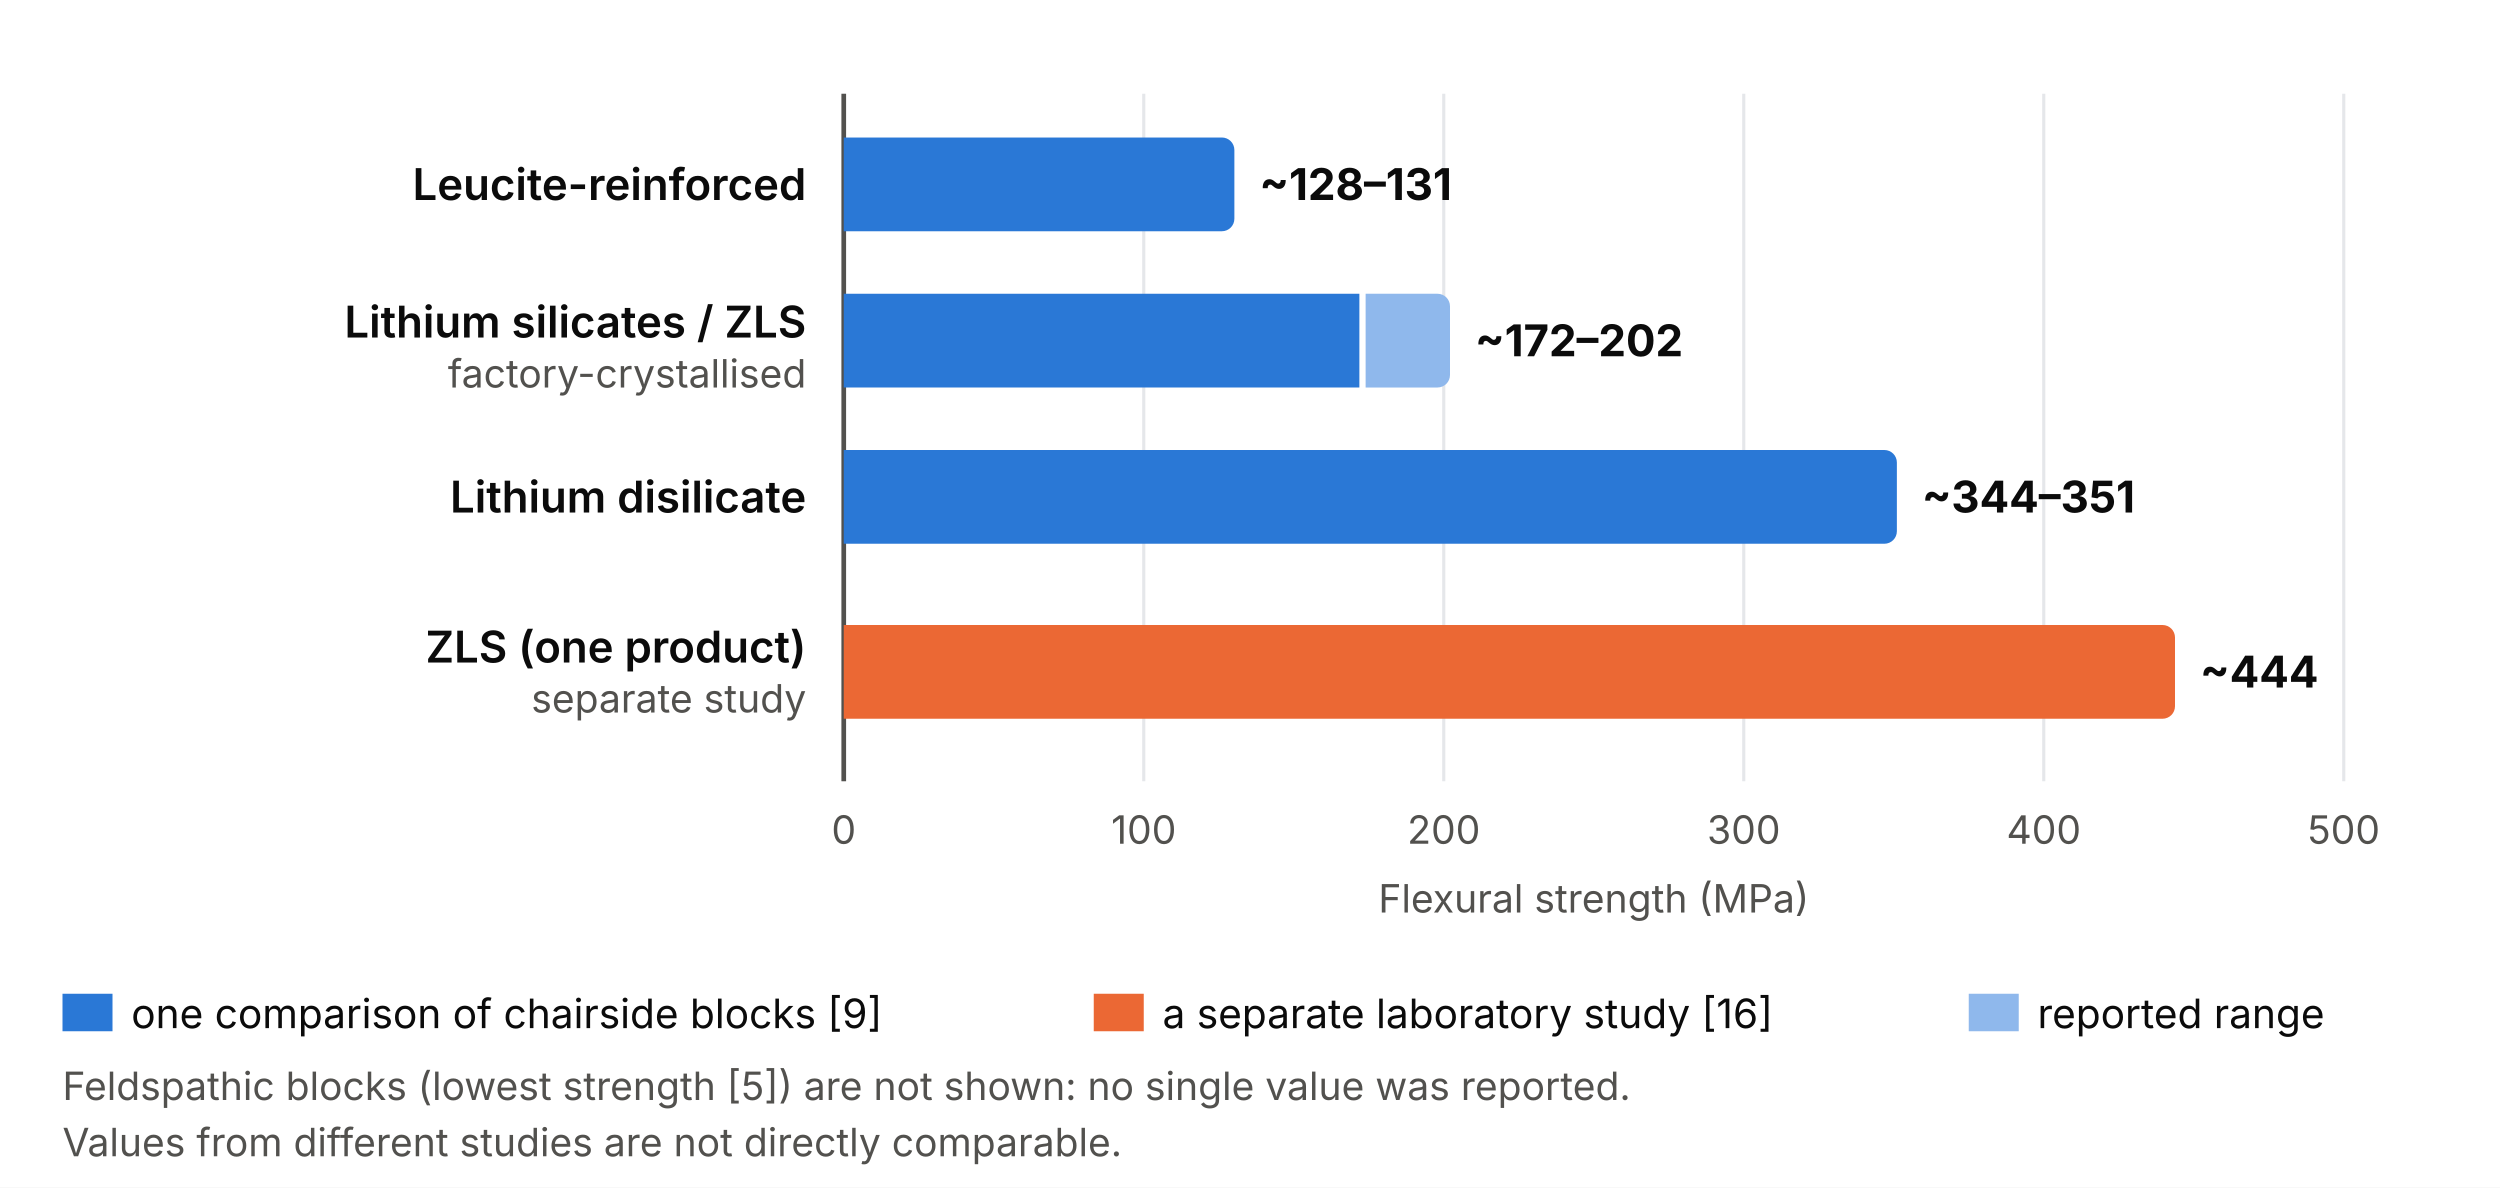
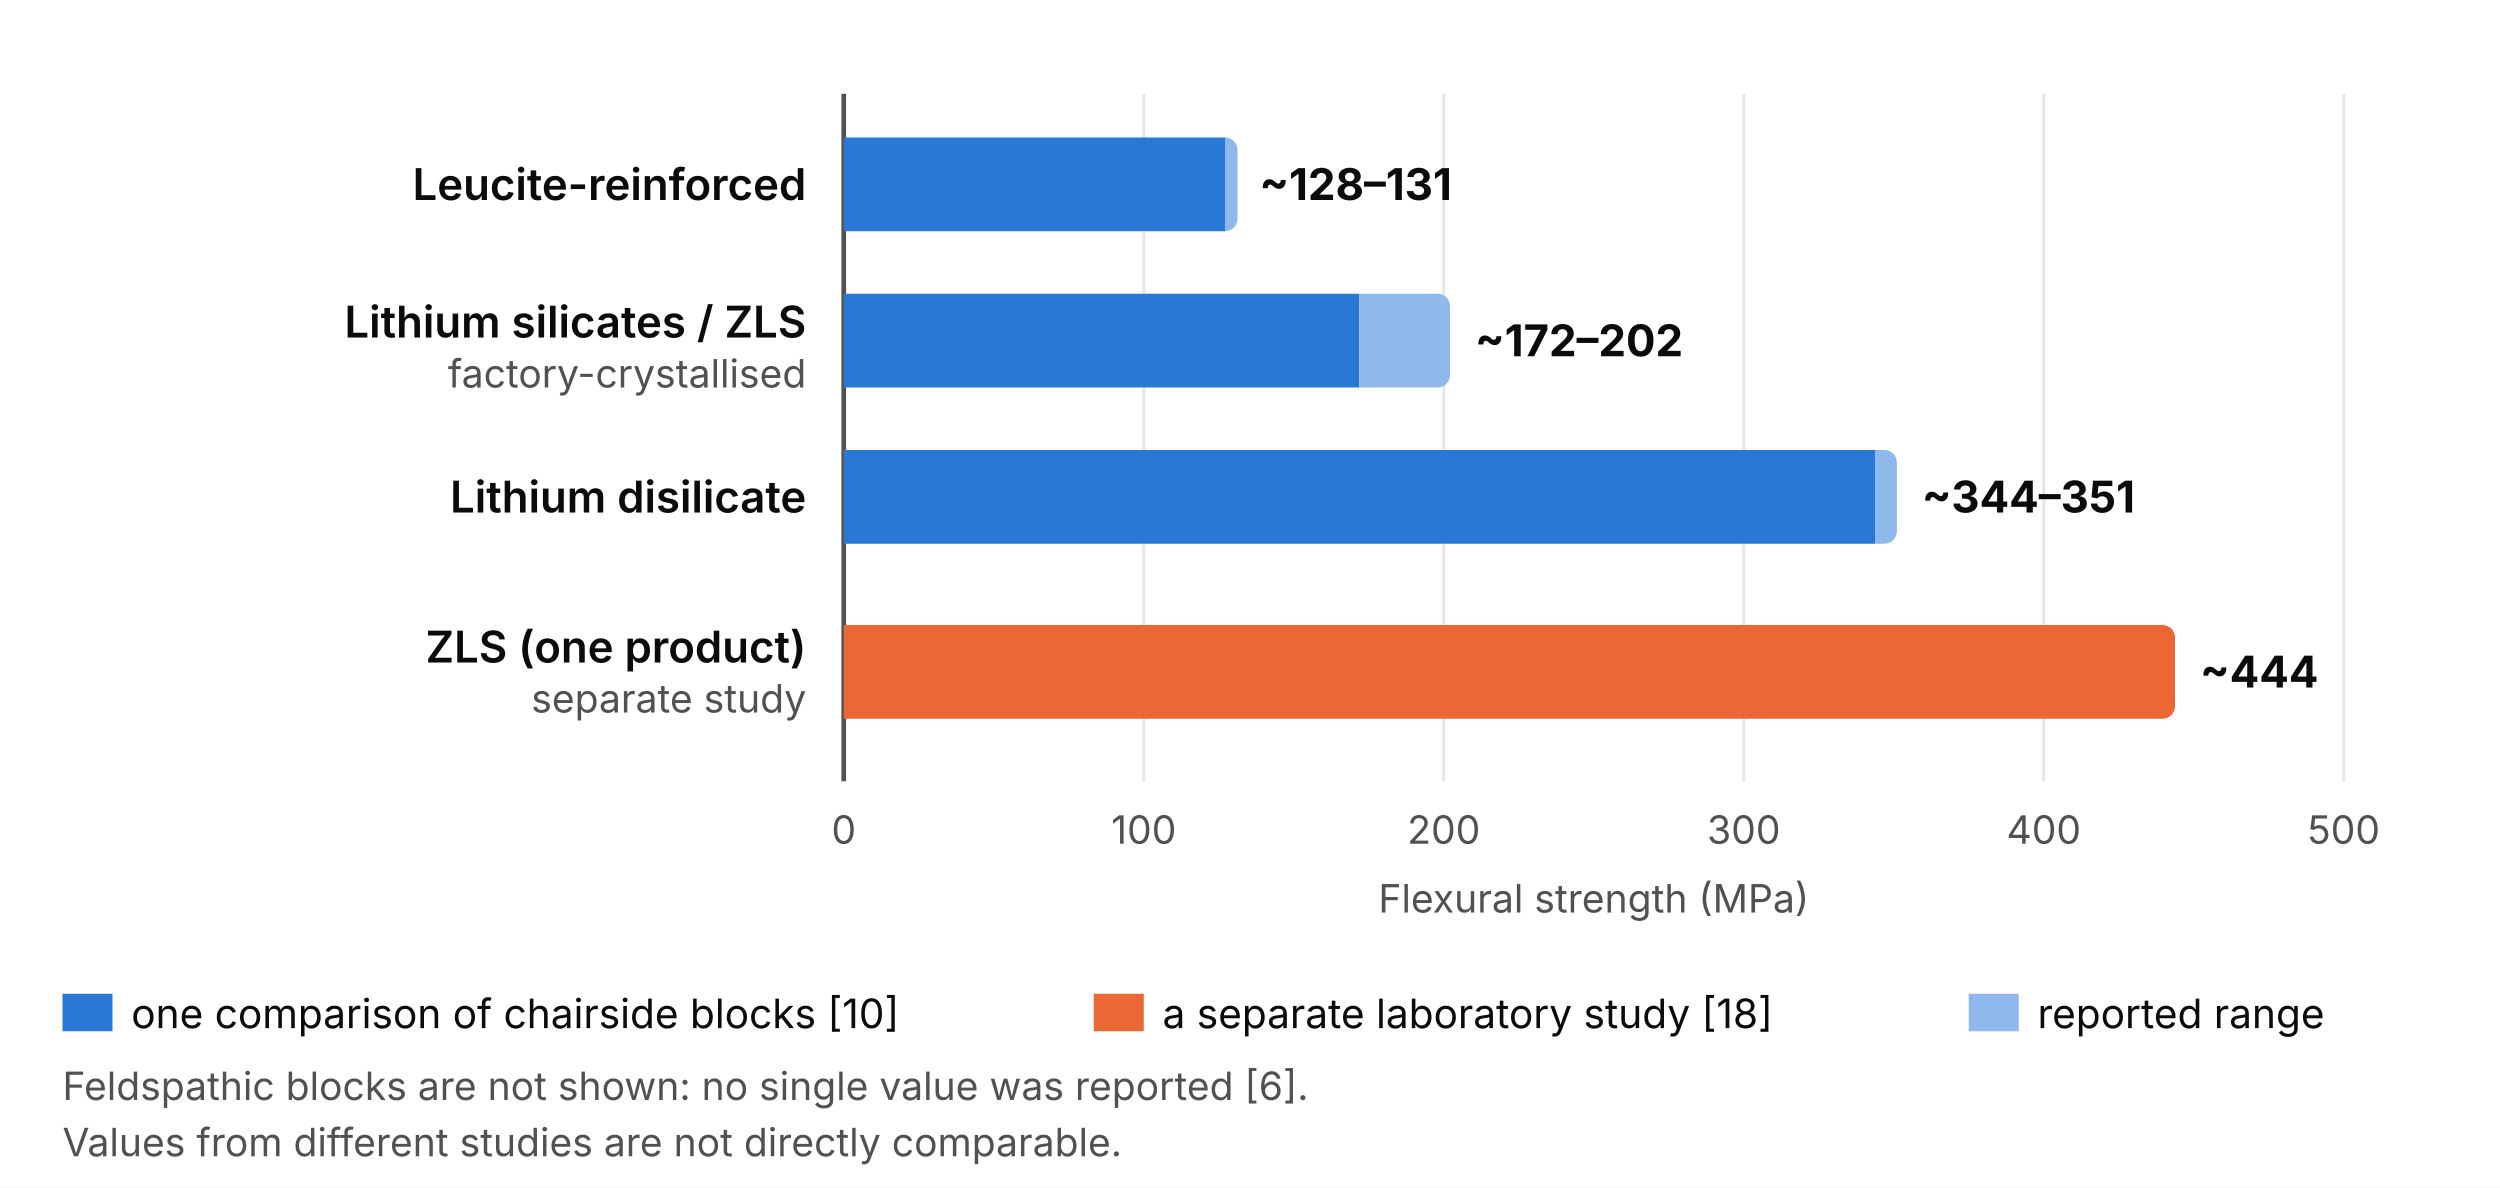
<svg xmlns="http://www.w3.org/2000/svg" viewBox="0 0 800 380" role="img" font-family="Inter, Carlito, 'DejaVu Sans', sans-serif">
  <rect width="800" height="380" fill="#ffffff" />
  <g stroke="#e5e7ea" stroke-width="1">
    <line x1="270" y1="30" x2="270" y2="250" />
    <line x1="366" y1="30" x2="366" y2="250" />
    <line x1="462" y1="30" x2="462" y2="250" />
    <line x1="558" y1="30" x2="558" y2="250" />
    <line x1="654" y1="30" x2="654" y2="250" />
    <line x1="750" y1="30" x2="750" y2="250" />
  </g>
  <line x1="270" y1="30" x2="270" y2="250" stroke="#52514e" stroke-width="1.5" />
  <g font-size="12.5" fill="#52514e" text-anchor="middle">
    <text x="270" y="270">0</text>
    <text x="366" y="270">100</text>
    <text x="462" y="270">200</text>
    <text x="558" y="270">300</text>
    <text x="654" y="270">400</text>
    <text x="750" y="270">500</text>
    <text x="510" y="292">Flexural strength (MPa)</text>
  </g>
-   <path d="M270,44 H391 a4,4 0 0 1 4,4 V70 a4,4 0 0 1 -4,4 H270 Z" fill="#2a78d6" />
+   <rect x="270" y="44" width="122" height="30" fill="#2a78d6" />
+   <path d="M392,44 H392 a4,4 0 0 1 4,4 V70 a4,4 0 0 1 -4,4 H392 Z" fill="#8fb8ec" />
  <rect x="270" y="94" width="165" height="30" fill="#2a78d6" />
-   <path d="M437,94 H460 a4,4 0 0 1 4,4 V120 a4,4 0 0 1 -4,4 H437 Z" fill="#8fb8ec" />
-   <path d="M270,144 H603 a4,4 0 0 1 4,4 V170 a4,4 0 0 1 -4,4 H270 Z" fill="#2a78d6" />
+   <path d="M435,94 H460 a4,4 0 0 1 4,4 V120 a4,4 0 0 1 -4,4 H435 Z" fill="#8fb8ec" />
+   <rect x="270" y="144" width="330" height="30" fill="#2a78d6" />
+   <path d="M600,144 H603 a4,4 0 0 1 4,4 V170 a4,4 0 0 1 -4,4 H600 Z" fill="#8fb8ec" />
  <path d="M270,200 H692 a4,4 0 0 1 4,4 V226 a4,4 0 0 1 -4,4 H270 Z" fill="#eb6834" />
  <g font-size="14" fill="#0b0b0b">
    <text x="258" y="64" text-anchor="end" font-weight="600">Leucite-reinforced</text>
    <text x="258" y="108" text-anchor="end" font-weight="600">Lithium silicates / ZLS</text>
    <text x="258" y="124" text-anchor="end" font-size="12.5" fill="#52514e">factory-crystallised</text>
    <text x="258" y="164" text-anchor="end" font-weight="600">Lithium disilicate</text>
    <text x="258" y="212" text-anchor="end" font-weight="600">ZLS (one product)</text>
    <text x="258" y="228" text-anchor="end" font-size="12.5" fill="#52514e">separate study</text>
    <text x="403" y="64" font-weight="700">~128–131</text>
    <text x="472" y="114" font-weight="700">~172–202</text>
    <text x="615" y="164" font-weight="700">~344–351</text>
    <text x="704" y="220" font-weight="700">~444</text>
  </g>
  <g transform="translate(20,318)" font-size="13" fill="#0b0b0b">
    <rect x="0" y="0" width="16" height="12" fill="#2a78d6" />
-     <text x="22" y="11">one comparison of chairside blocks [9]</text>
+     <text x="22" y="11">one comparison of chairside blocks [10]</text>
    <rect x="330" y="0" width="16" height="12" fill="#eb6834" />
-     <text x="352" y="11">a separate laboratory study [16]</text>
+     <text x="352" y="11">a separate laboratory study [18]</text>
    <rect x="610" y="0" width="16" height="12" fill="#8fb8ec" />
    <text x="632" y="11">reported range</text>
  </g>
-   <text x="20" y="352" font-size="12.5" fill="#52514e">Feldspathic blocks (lowest strength [5]) are not shown: no single value was reported.</text>
+   <text x="20" y="352" font-size="12.5" fill="#52514e">Feldspathic blocks are not shown: no single value was reported [6].</text>
  <text x="20" y="370" font-size="12.5" fill="#52514e">Values from different studies are not directly comparable.</text>
</svg>
